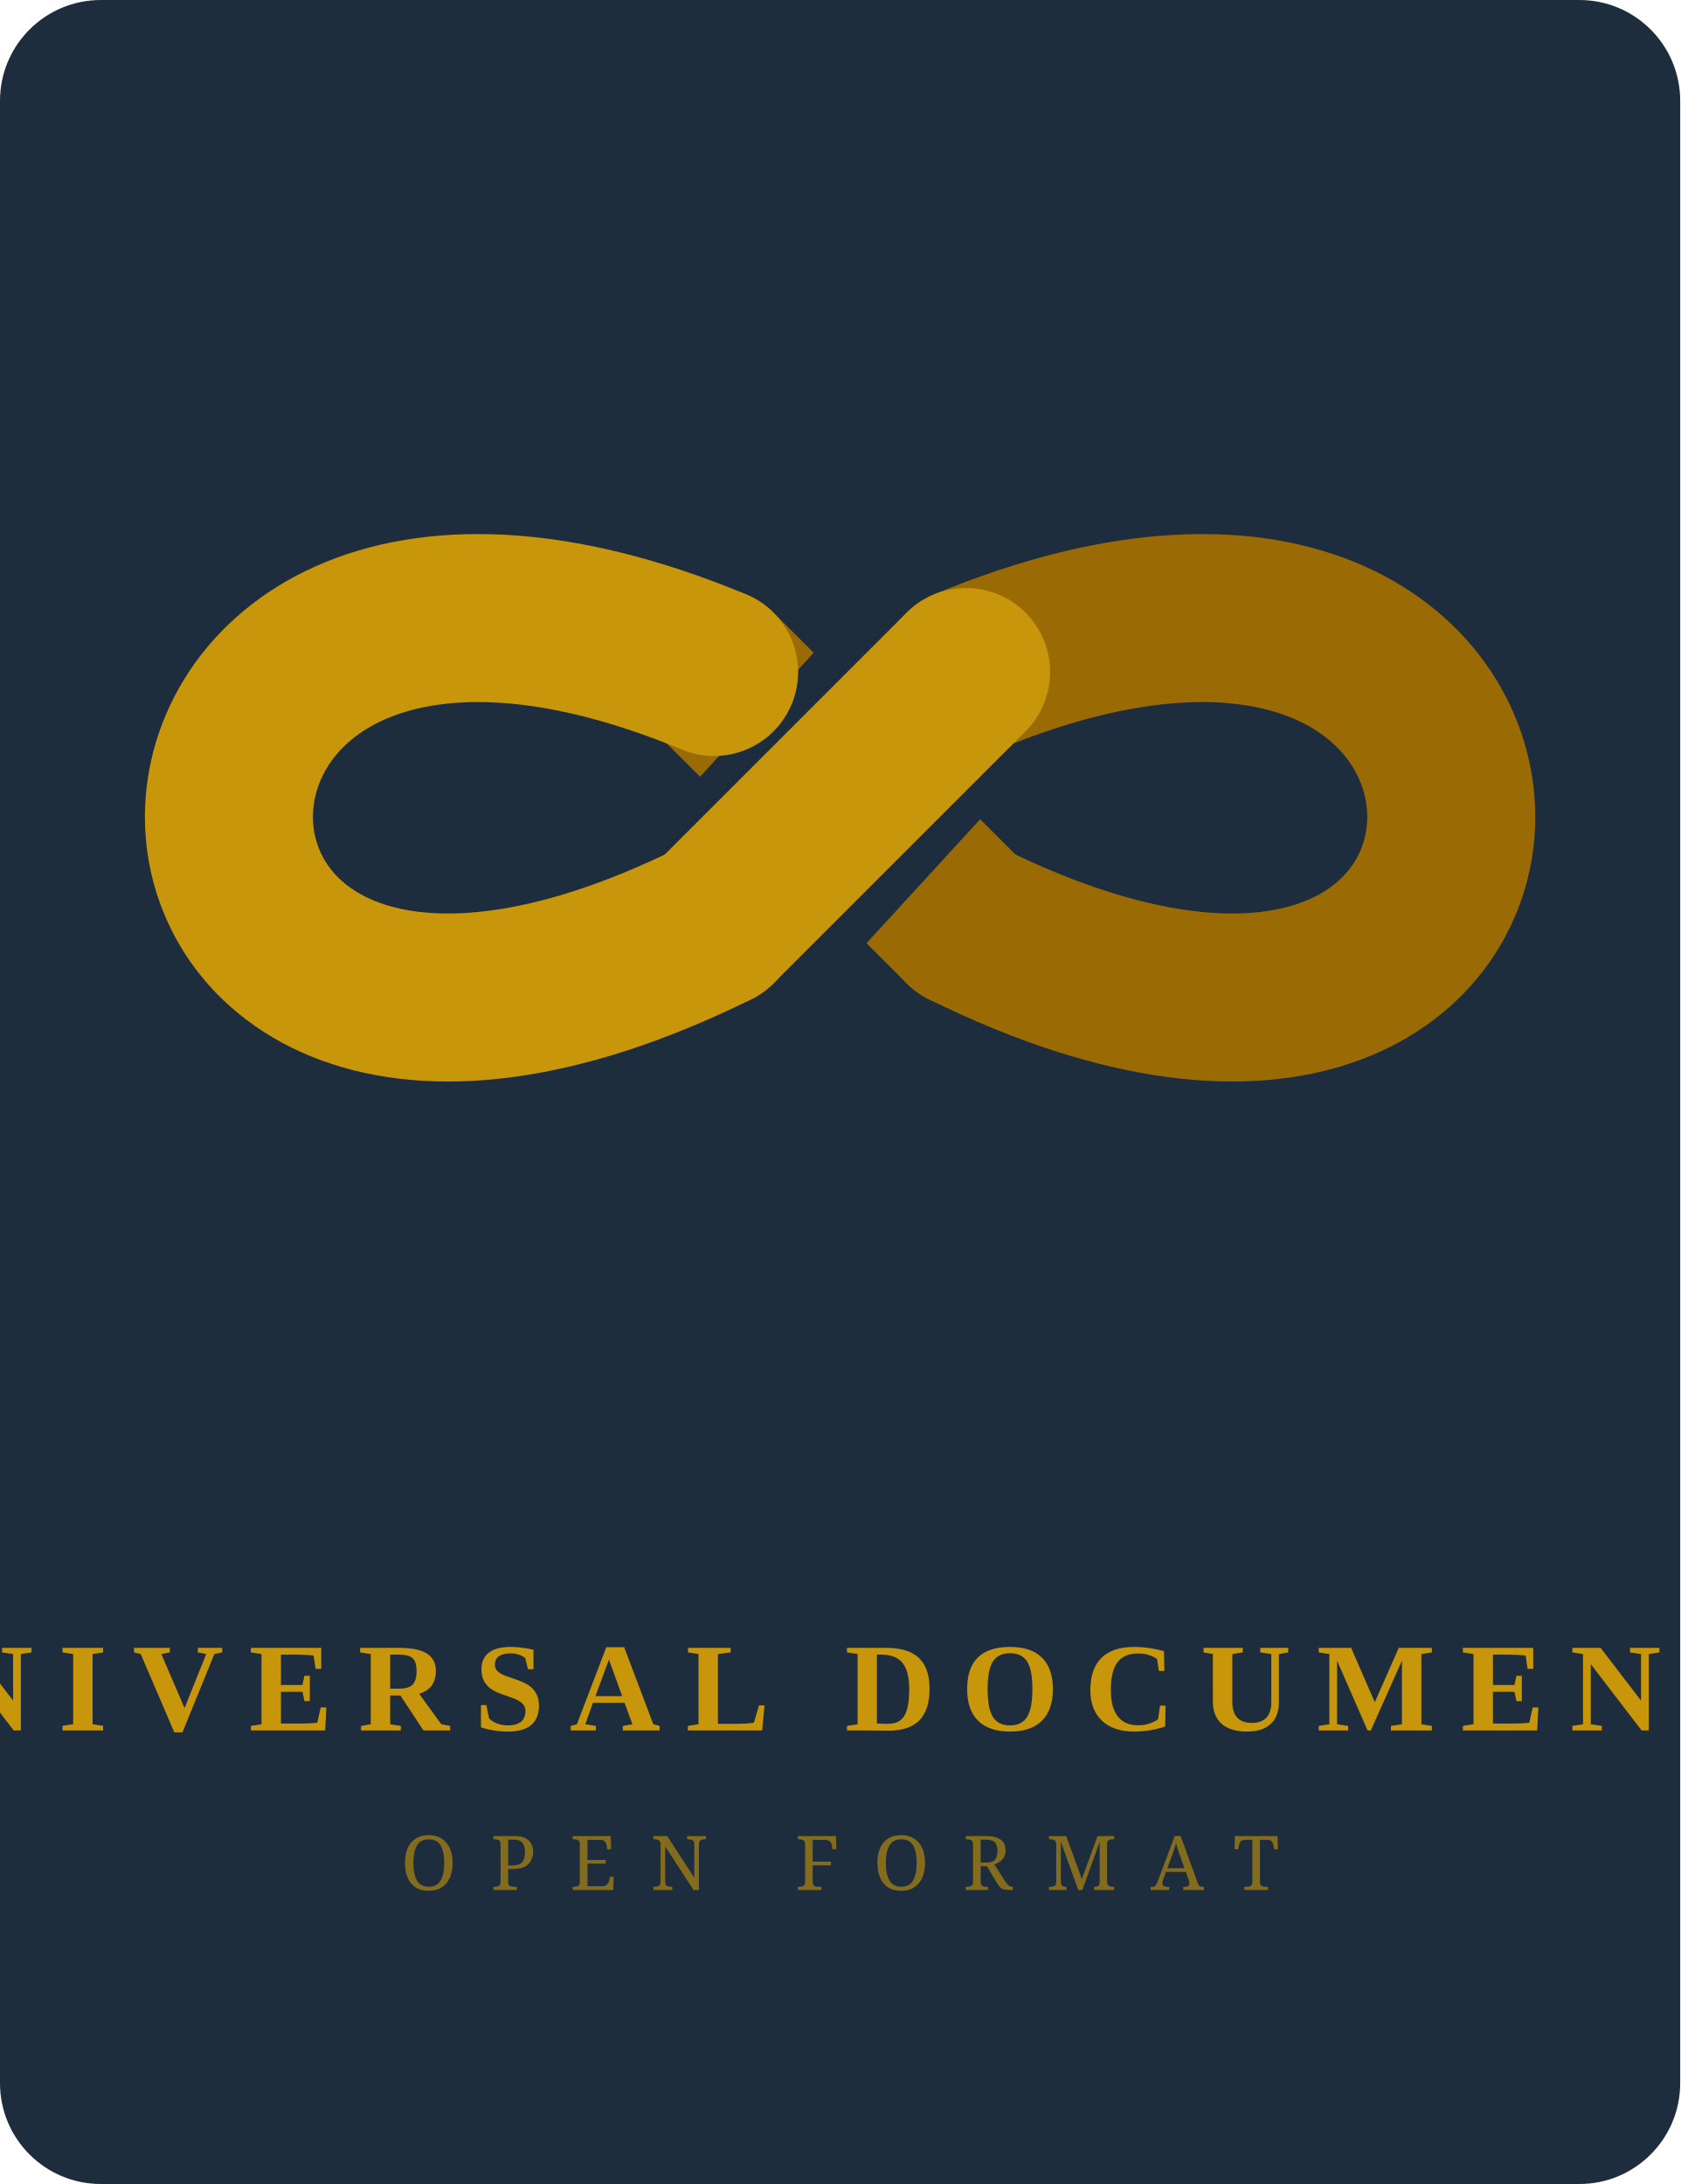
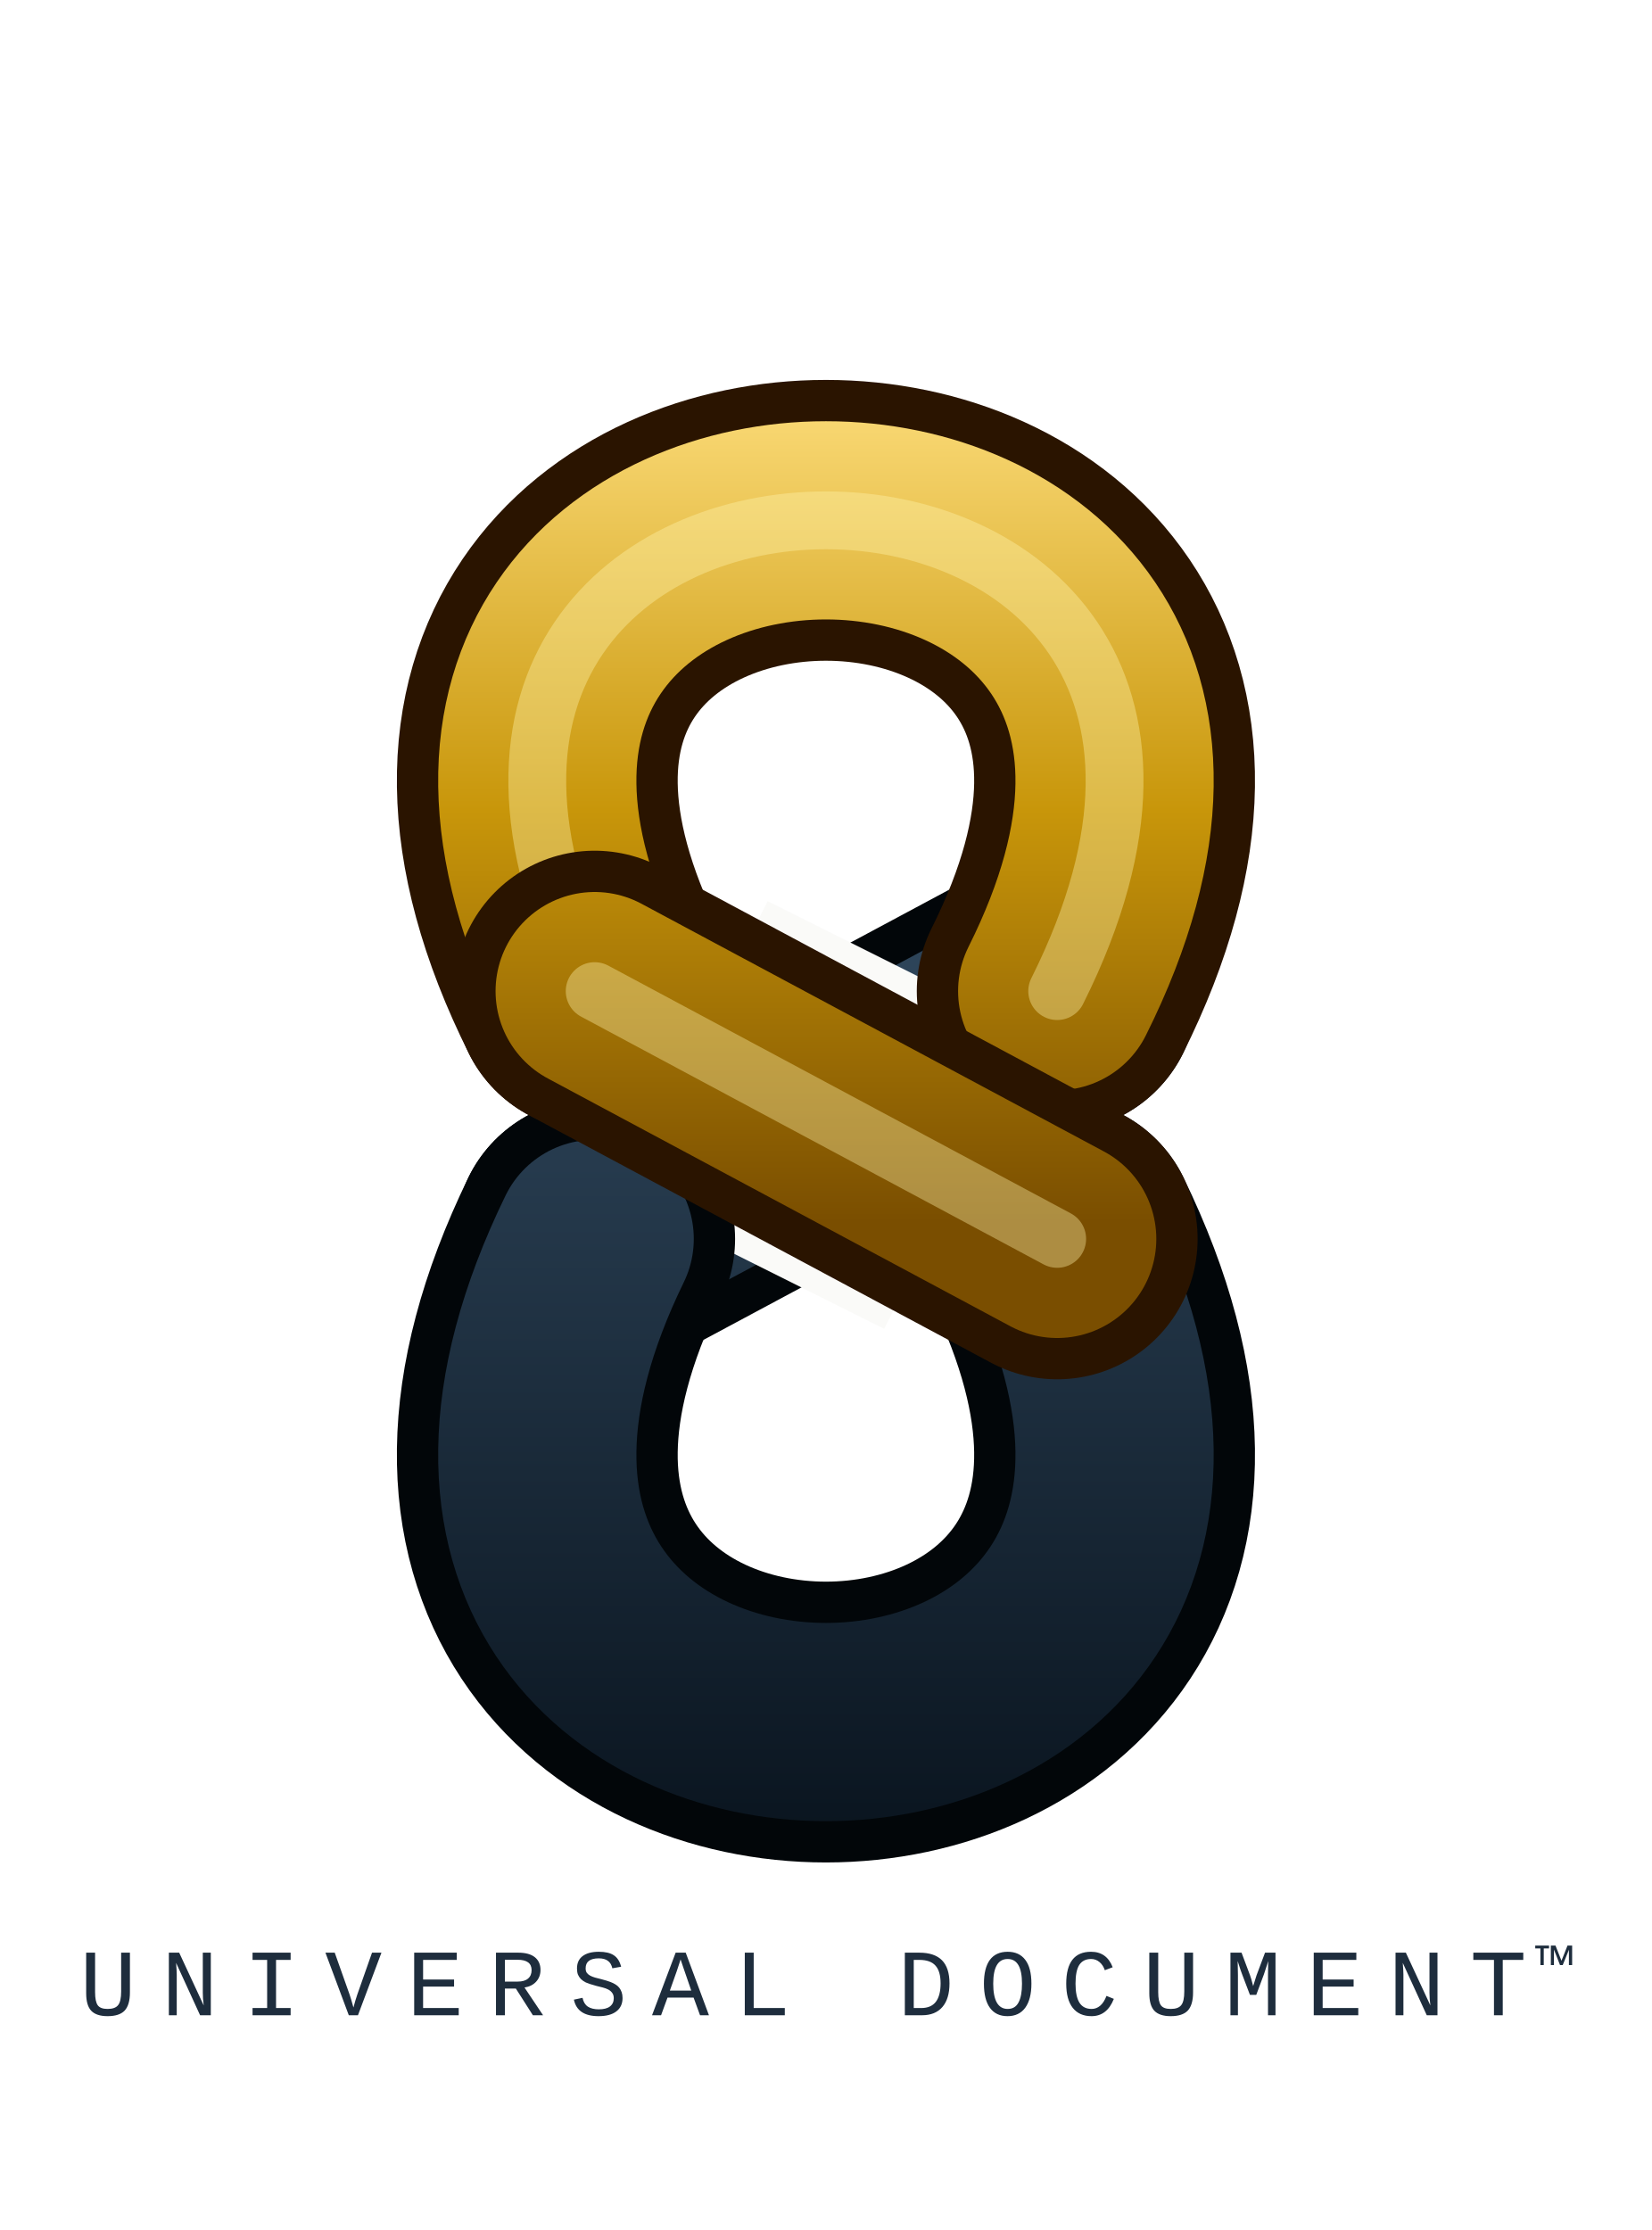
- <svg xmlns="http://www.w3.org/2000/svg" viewBox="0 0 200 260" role="img" aria-label="Universal Document™ — Möbius strip logo">
-   <rect width="200" height="260" fill="#1e2d3d" rx="12" />
-   <path d="M 115,110 L 85,80" stroke="#9a6b04" stroke-width="20" stroke-linecap="round" fill="none" />
-   <path d="M 115,80 C 192,48 192,148 115,110" stroke="#9a6b04" stroke-width="20" stroke-linecap="round" fill="none" />
-   <line x1="89" y1="107" x2="111" y2="83" stroke="#1e2d3d" stroke-width="28" stroke-linecap="butt" />
-   <path d="M 85,80 C 8,48 8,148 85,110" stroke="#c8960a" stroke-width="20" stroke-linecap="round" fill="none" />
-   <path d="M 85,110 L 115,80" stroke="#c8960a" stroke-width="20" stroke-linecap="round" fill="none" />
-   <text x="100" y="206" text-anchor="middle" font-family="'Playfair Display',Georgia,'Times New Roman',serif" font-size="15" font-weight="700" fill="#c8960a" letter-spacing="3">UNIVERSAL DOCUMENT<tspan font-size="9" dy="-5" letter-spacing="0" dx="1">™</tspan>
+ <svg xmlns="http://www.w3.org/2000/svg" viewBox="0 0 200 270" role="img" aria-label="Universal Document™ — Möbius strip logo mark">
+   <defs>
+     <linearGradient id="udG" x1="100" y1="44" x2="100" y2="148" gradientUnits="userSpaceOnUse">
+       <stop offset="0%" stop-color="#ffe080" />
+       <stop offset="52%" stop-color="#c8960a" />
+       <stop offset="100%" stop-color="#7a4e00" />
+     </linearGradient>
+     <linearGradient id="udD" x1="100" y1="120" x2="100" y2="228" gradientUnits="userSpaceOnUse">
+       <stop offset="0%" stop-color="#2d4459" />
+       <stop offset="100%" stop-color="#08121c" />
+     </linearGradient>
+   </defs>
+   <path d="M 72,150 L 128,120" stroke="#020609" stroke-width="34" stroke-linecap="round" fill="none" />
+   <path d="M 72,150 L 128,120" stroke="url(#udD)" stroke-width="24" stroke-linecap="round" fill="none" />
+   <path d="M 84,127 L 116,143" stroke="#fafaf8" stroke-width="40" stroke-linecap="butt" fill="none" />
+   <path d="M 128,150 C 166,228 34,228 72,150" stroke="#020609" stroke-width="34" stroke-linecap="round" fill="none" />
+   <path d="M 128,150 C 166,228 34,228 72,150" stroke="url(#udD)" stroke-width="24" stroke-linecap="round" fill="none" />
+   <path d="M 128,120 C 166,44 34,44 72,120" stroke="#2a1400" stroke-width="34" stroke-linecap="round" fill="none" />
+   <path d="M 128,120 C 166,44 34,44 72,120" stroke="url(#udG)" stroke-width="24" stroke-linecap="round" fill="none" />
+   <path d="M 128,120 C 166,44 34,44 72,120" stroke="rgba(255,245,175,0.38)" stroke-width="7" stroke-linecap="round" fill="none" />
+   <path d="M 72,120 L 128,150" stroke="#2a1400" stroke-width="34" stroke-linecap="round" fill="none" />
+   <path d="M 72,120 L 128,150" stroke="url(#udG)" stroke-width="24" stroke-linecap="round" fill="none" />
+   <path d="M 72,120 L 128,150" stroke="rgba(255,245,175,0.38)" stroke-width="7" stroke-linecap="round" fill="none" />
+   <text x="100" y="244" text-anchor="middle" font-family="'DM Mono','Courier New',monospace" font-size="11.5" fill="#1e2d3d" letter-spacing="3">UNIVERSAL DOCUMENT<tspan font-size="7.5" baseline-shift="super" letter-spacing="0" dx="1">™</tspan>
  </text>
-   <text x="100" y="225" text-anchor="middle" font-family="'Playfair Display',Georgia,serif" font-size="9" fill="#c8960a" letter-spacing="4" opacity="0.6">OPEN FORMAT</text>
</svg>
